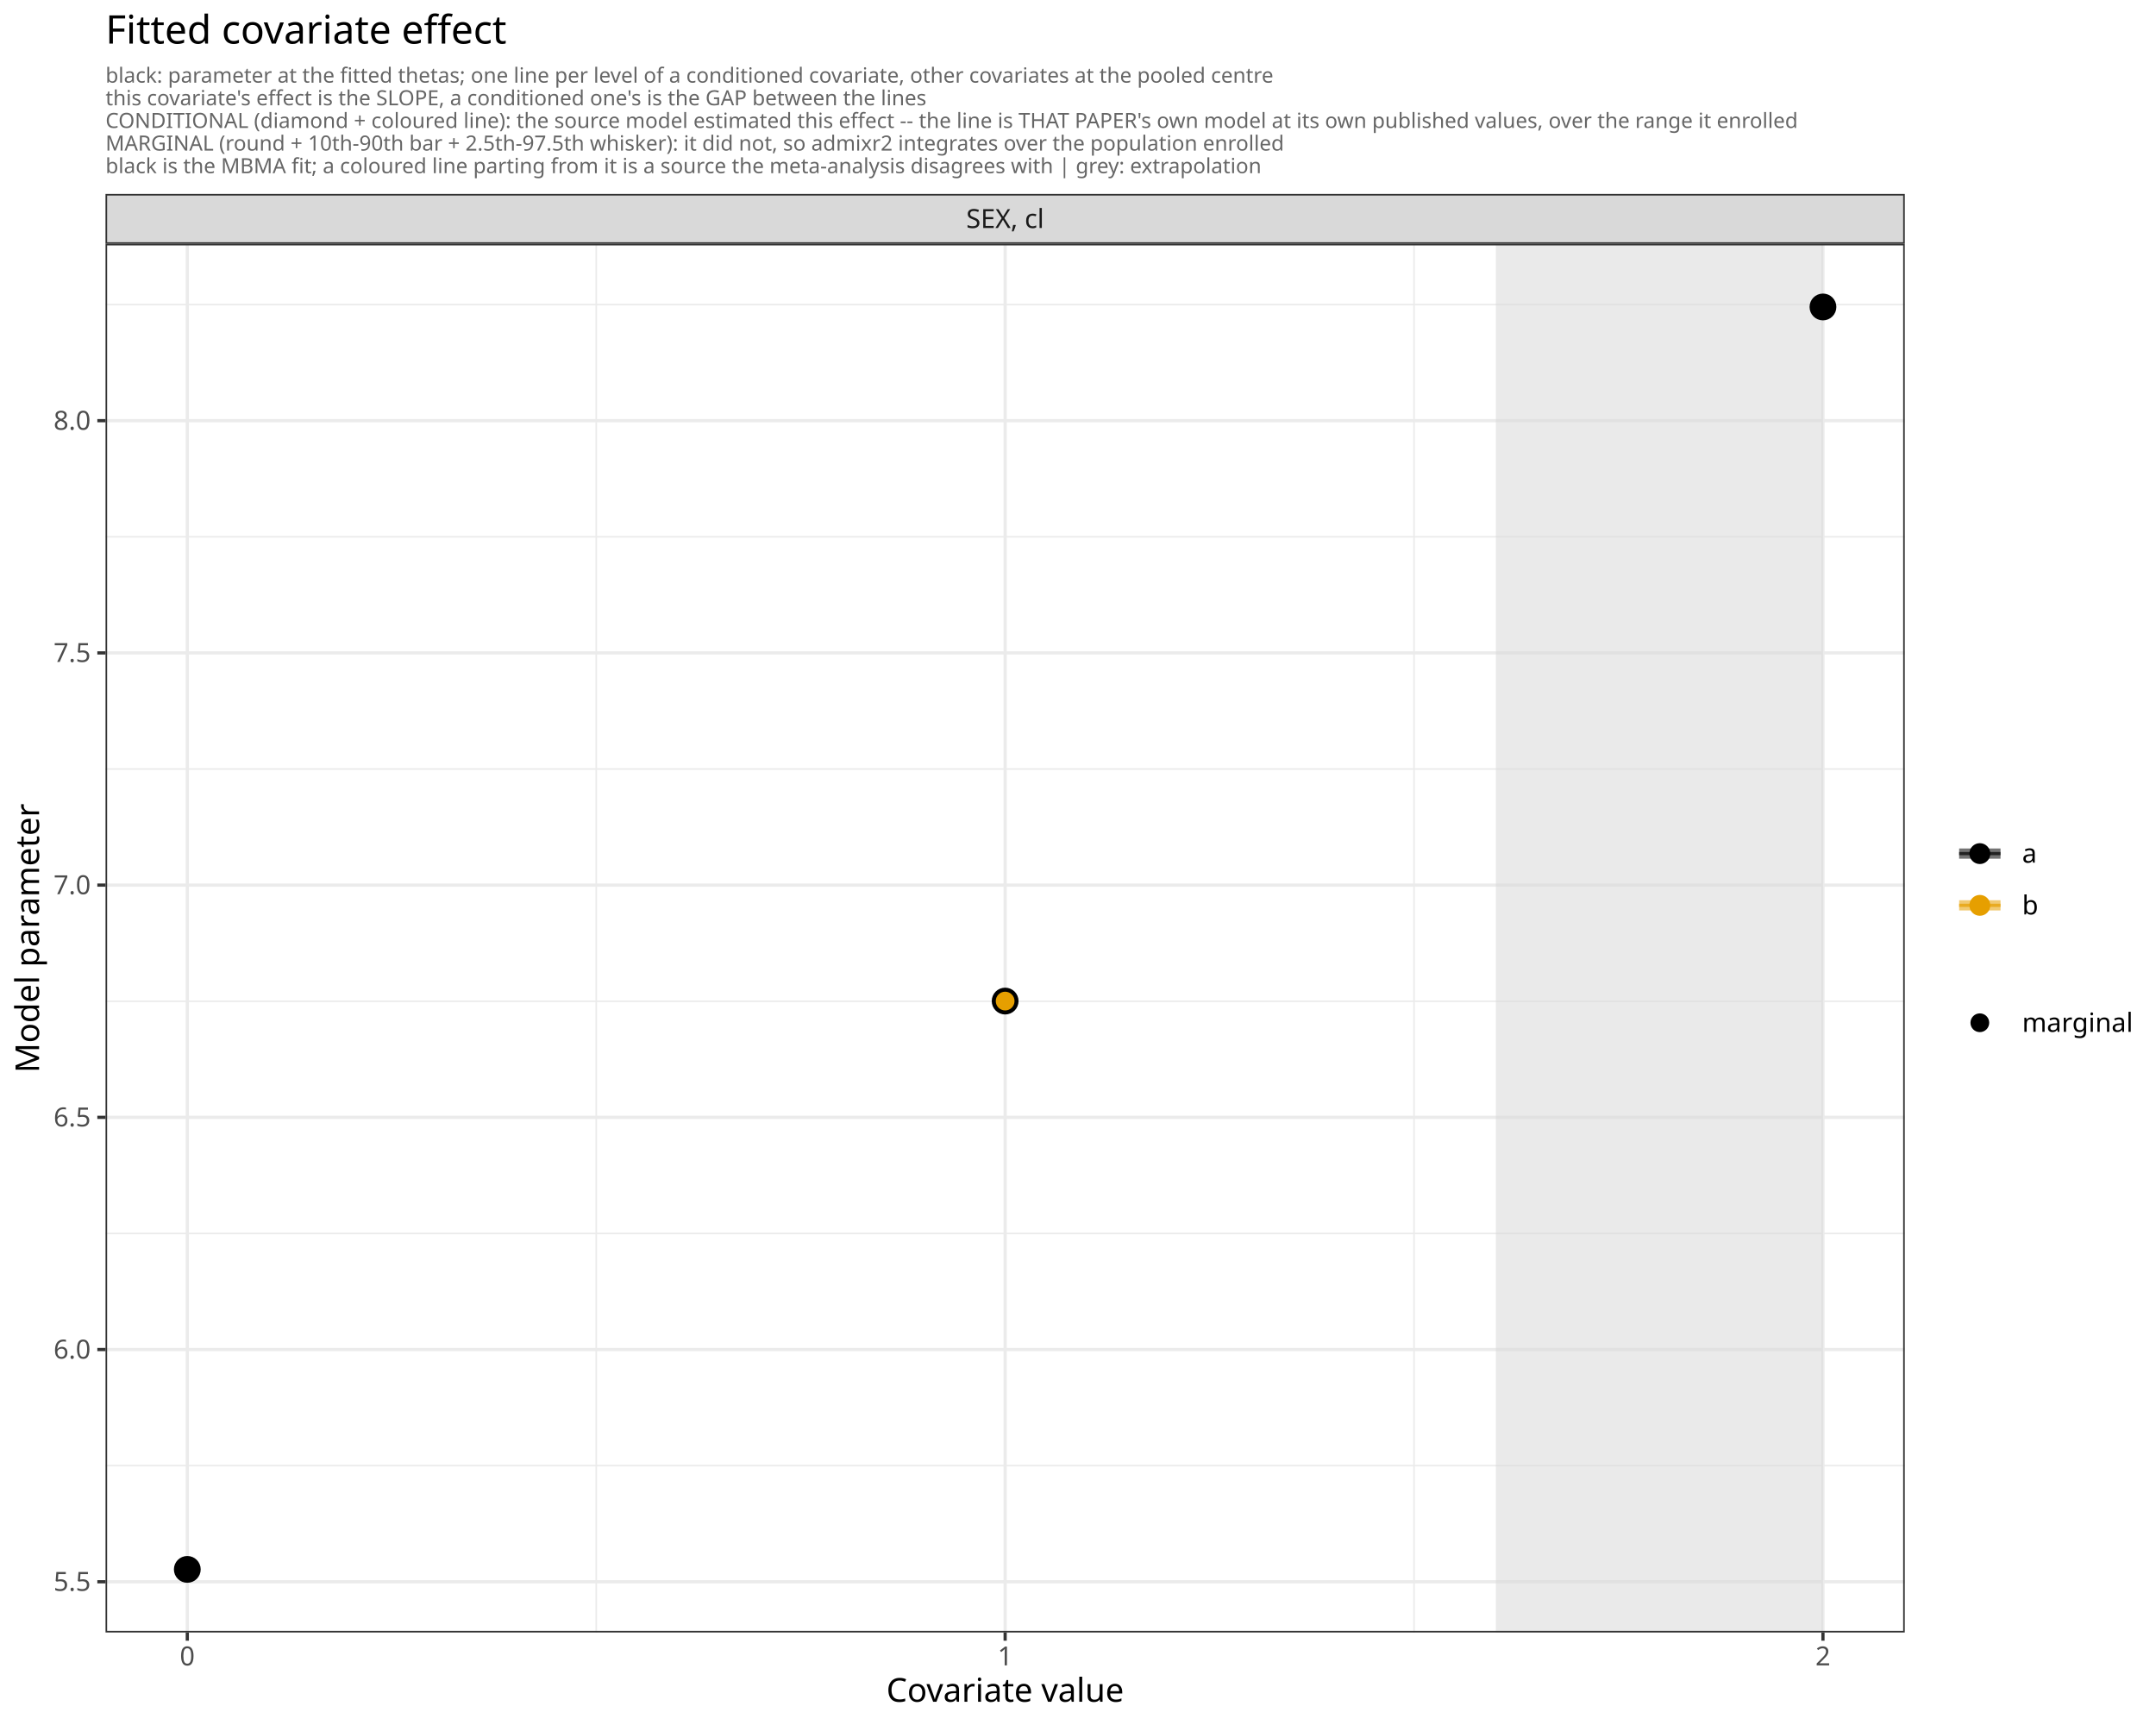
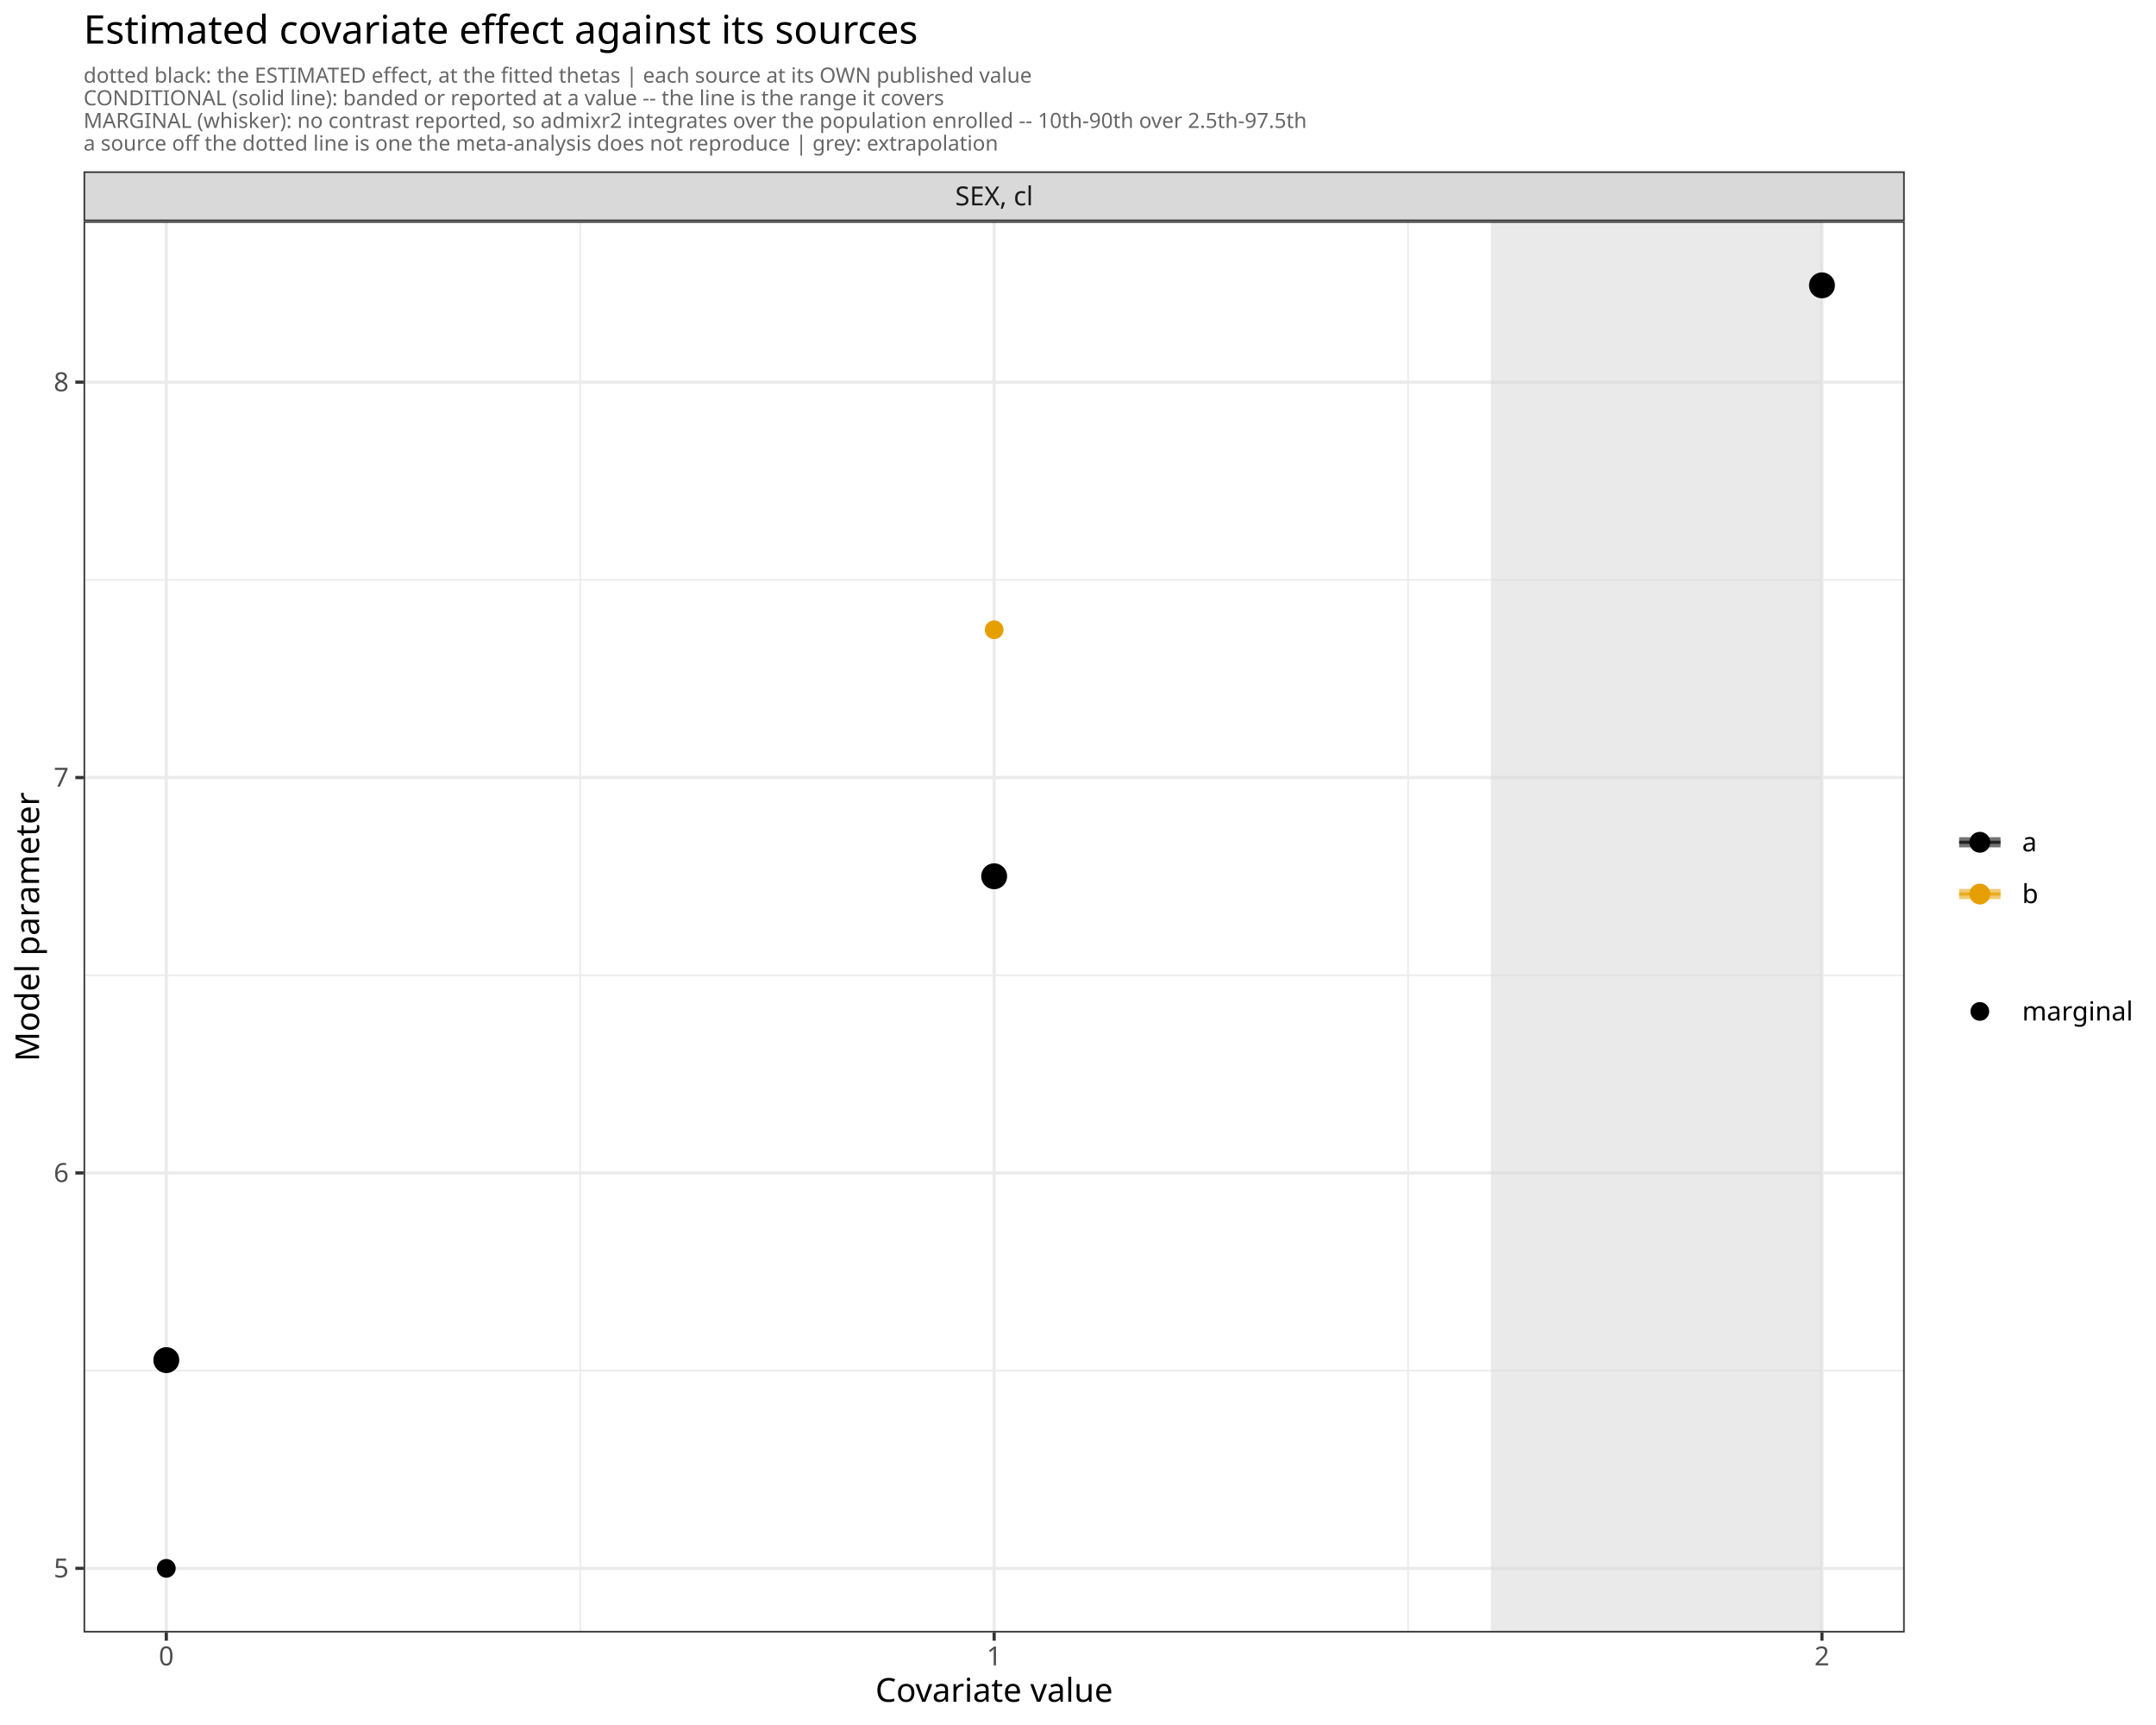
<svg xmlns="http://www.w3.org/2000/svg" class="svglite" data-engine-version="2.0" width="720.00pt" height="576.00pt" viewBox="0 0 720.00 576.00">
  <defs>
    <style type="text/css">
    .svglite line, .svglite polyline, .svglite polygon, .svglite path, .svglite rect, .svglite circle {
      fill: none;
      stroke: #000000;
      stroke-linecap: round;
      stroke-linejoin: round;
      stroke-miterlimit: 10.00;
    }
  </style>
  </defs>
  <rect width="100%" height="100%" style="stroke: none; fill: #FFFFFF;" />
  <defs>
    <clipPath id="cpMC4wMHw3MjAuMDB8MC4wMHw1NzYuMDA=">
      <rect x="0.00" y="0.00" width="720.00" height="576.00" />
    </clipPath>
  </defs>
  <g clip-path="url(#cpMC4wMHw3MjAuMDB8MC4wMHw1NzYuMDA=)">
-     <rect x="0.00" y="0.00" width="720.00" height="576.00" style="stroke-width: 1.07; stroke: #FFFFFF; fill: #FFFFFF;" />
+     <rect x="-0" y="0.00" width="720.00" height="576.00" style="stroke-width: 1.07; stroke: #FFFFFF; fill: #FFFFFF;" />
  </g>
  <defs>
-     <clipPath id="cpMzUuMjR8NjM2LjA5fDgxLjQyfDU0NS4xMQ==">
-       <rect x="35.24" y="81.42" width="600.86" height="463.69" />
+     <clipPath id="cpMjcuOTB8NjM2LjA5fDczLjg2fDU0NS4xMQ==">
+       <rect x="27.90" y="73.86" width="608.19" height="471.25" />
    </clipPath>
  </defs>
-   <g clip-path="url(#cpMzUuMjR8NjM2LjA5fDgxLjQyfDU0NS4xMQ==)">
-     <rect x="35.24" y="81.42" width="600.86" height="463.69" style="stroke-width: 1.07; stroke: none; fill: #FFFFFF;" />
-     <polyline points="35.24,489.40 636.09,489.40 " style="stroke-width: 0.53; stroke: #EBEBEB; stroke-linecap: butt;" />
-     <polyline points="35.24,411.86 636.09,411.86 " style="stroke-width: 0.53; stroke: #EBEBEB; stroke-linecap: butt;" />
-     <polyline points="35.24,334.32 636.09,334.32 " style="stroke-width: 0.53; stroke: #EBEBEB; stroke-linecap: butt;" />
-     <polyline points="35.24,256.78 636.09,256.78 " style="stroke-width: 0.53; stroke: #EBEBEB; stroke-linecap: butt;" />
-     <polyline points="35.24,179.24 636.09,179.24 " style="stroke-width: 0.53; stroke: #EBEBEB; stroke-linecap: butt;" />
-     <polyline points="35.24,101.70 636.09,101.70 " style="stroke-width: 0.53; stroke: #EBEBEB; stroke-linecap: butt;" />
-     <polyline points="199.11,545.11 199.11,81.42 " style="stroke-width: 0.53; stroke: #EBEBEB; stroke-linecap: butt;" />
-     <polyline points="472.22,545.11 472.22,81.42 " style="stroke-width: 0.53; stroke: #EBEBEB; stroke-linecap: butt;" />
-     <polyline points="35.24,528.17 636.09,528.17 " style="stroke-width: 1.07; stroke: #EBEBEB; stroke-linecap: butt;" />
-     <polyline points="35.24,450.63 636.09,450.63 " style="stroke-width: 1.07; stroke: #EBEBEB; stroke-linecap: butt;" />
-     <polyline points="35.24,373.09 636.09,373.09 " style="stroke-width: 1.07; stroke: #EBEBEB; stroke-linecap: butt;" />
-     <polyline points="35.24,295.55 636.09,295.55 " style="stroke-width: 1.07; stroke: #EBEBEB; stroke-linecap: butt;" />
-     <polyline points="35.24,218.01 636.09,218.01 " style="stroke-width: 1.07; stroke: #EBEBEB; stroke-linecap: butt;" />
-     <polyline points="35.24,140.47 636.09,140.47 " style="stroke-width: 1.07; stroke: #EBEBEB; stroke-linecap: butt;" />
-     <polyline points="62.55,545.11 62.55,81.42 " style="stroke-width: 1.07; stroke: #EBEBEB; stroke-linecap: butt;" />
-     <polyline points="335.67,545.11 335.67,81.42 " style="stroke-width: 1.07; stroke: #EBEBEB; stroke-linecap: butt;" />
-     <polyline points="608.78,545.11 608.78,81.42 " style="stroke-width: 1.07; stroke: #EBEBEB; stroke-linecap: butt;" />
-     <rect x="499.54" y="81.42" width="109.25" height="463.69" style="stroke-width: 1.07; stroke: none; stroke-linecap: butt; stroke-linejoin: miter; fill: #D9D9D9; fill-opacity: 0.55;" />
-     <circle cx="62.55" cy="524.04" r="4.05" style="stroke-width: 0.85; fill: #000000;" />
-     <circle cx="335.67" cy="334.27" r="4.05" style="stroke-width: 0.85; fill: #000000;" />
-     <circle cx="608.78" cy="102.50" r="4.05" style="stroke-width: 0.85; fill: #000000;" />
-     <line x1="62.55" y1="524.04" x2="62.55" y2="524.04" style="stroke-width: 1.07; stroke: #000000; stroke-opacity: 0.70; stroke-linecap: butt;" />
-     <line x1="335.67" y1="334.27" x2="335.67" y2="334.27" style="stroke-width: 1.07; stroke: #E69F00; stroke-opacity: 0.70; stroke-linecap: butt;" />
-     <line x1="62.55" y1="524.04" x2="62.55" y2="524.04" style="stroke-width: 3.41; stroke: #000000; stroke-opacity: 0.55; stroke-linecap: butt;" />
-     <line x1="335.67" y1="334.27" x2="335.67" y2="334.27" style="stroke-width: 3.41; stroke: #E69F00; stroke-opacity: 0.55; stroke-linecap: butt;" />
-     <circle cx="62.55" cy="524.04" r="3.13" style="stroke-width: 0.71; stroke: none; fill: #000000;" />
-     <circle cx="335.67" cy="334.27" r="3.13" style="stroke-width: 0.71; stroke: none; fill: #E69F00;" />
-     <rect x="35.24" y="81.42" width="600.86" height="463.69" style="stroke-width: 1.07; stroke: #333333;" />
+   <g clip-path="url(#cpMjcuOTB8NjM2LjA5fDczLjg2fDU0NS4xMQ==)">
+     <rect x="27.90" y="73.86" width="608.19" height="471.25" style="stroke-width: 1.07; stroke: none; fill: #FFFFFF;" />
+     <polyline points="27.90,457.68 636.09,457.68 " style="stroke-width: 0.53; stroke: #EBEBEB; stroke-linecap: butt;" />
+     <polyline points="27.90,325.65 636.09,325.65 " style="stroke-width: 0.53; stroke: #EBEBEB; stroke-linecap: butt;" />
+     <polyline points="27.90,193.62 636.09,193.62 " style="stroke-width: 0.53; stroke: #EBEBEB; stroke-linecap: butt;" />
+     <polyline points="193.77,545.11 193.77,73.86 " style="stroke-width: 0.53; stroke: #EBEBEB; stroke-linecap: butt;" />
+     <polyline points="470.22,545.11 470.22,73.86 " style="stroke-width: 0.53; stroke: #EBEBEB; stroke-linecap: butt;" />
+     <polyline points="27.90,523.69 636.09,523.69 " style="stroke-width: 1.07; stroke: #EBEBEB; stroke-linecap: butt;" />
+     <polyline points="27.90,391.66 636.09,391.66 " style="stroke-width: 1.07; stroke: #EBEBEB; stroke-linecap: butt;" />
+     <polyline points="27.90,259.64 636.09,259.64 " style="stroke-width: 1.07; stroke: #EBEBEB; stroke-linecap: butt;" />
+     <polyline points="27.90,127.61 636.09,127.61 " style="stroke-width: 1.07; stroke: #EBEBEB; stroke-linecap: butt;" />
+     <polyline points="55.54,545.11 55.54,73.86 " style="stroke-width: 1.07; stroke: #EBEBEB; stroke-linecap: butt;" />
+     <polyline points="332.00,545.11 332.00,73.86 " style="stroke-width: 1.07; stroke: #EBEBEB; stroke-linecap: butt;" />
+     <polyline points="608.45,545.11 608.45,73.86 " style="stroke-width: 1.07; stroke: #EBEBEB; stroke-linecap: butt;" />
+     <rect x="497.87" y="73.86" width="110.58" height="471.25" style="stroke-width: 1.07; stroke: none; stroke-linecap: butt; stroke-linejoin: miter; fill: #D9D9D9; fill-opacity: 0.55;" />
+     <circle cx="55.54" cy="454.16" r="3.98" style="stroke-width: 0.71; fill: #000000;" />
+     <circle cx="332.00" cy="292.60" r="3.98" style="stroke-width: 0.71; fill: #000000;" />
+     <circle cx="608.45" cy="95.28" r="3.98" style="stroke-width: 0.71; fill: #000000;" />
+     <line x1="55.54" y1="523.69" x2="55.54" y2="523.69" style="stroke-width: 1.07; stroke: #000000; stroke-opacity: 0.70; stroke-linecap: butt;" />
+     <line x1="332.00" y1="210.29" x2="332.00" y2="210.29" style="stroke-width: 1.07; stroke: #E69F00; stroke-opacity: 0.70; stroke-linecap: butt;" />
+     <line x1="55.54" y1="523.69" x2="55.54" y2="523.69" style="stroke-width: 3.41; stroke: #000000; stroke-opacity: 0.55; stroke-linecap: butt;" />
+     <line x1="332.00" y1="210.29" x2="332.00" y2="210.29" style="stroke-width: 3.41; stroke: #E69F00; stroke-opacity: 0.55; stroke-linecap: butt;" />
+     <circle cx="55.54" cy="523.69" r="3.13" style="stroke-width: 0.71; stroke: none; fill: #000000;" />
+     <circle cx="332.00" cy="210.29" r="3.13" style="stroke-width: 0.71; stroke: none; fill: #E69F00;" />
+     <rect x="27.90" y="73.86" width="608.19" height="471.25" style="stroke-width: 1.07; stroke: #333333;" />
  </g>
  <g clip-path="url(#cpMC4wMHw3MjAuMDB8MC4wMHw1NzYuMDA=)">
</g>
  <defs>
-     <clipPath id="cpMzUuMjR8NjM2LjA5fDY0Ljc3fDgxLjQy">
-       <rect x="35.24" y="64.77" width="600.86" height="16.65" />
+     <clipPath id="cpMjcuOTB8NjM2LjA5fDU3LjIxfDczLjg2">
+       <rect x="27.90" y="57.21" width="608.19" height="16.65" />
    </clipPath>
  </defs>
-   <g clip-path="url(#cpMzUuMjR8NjM2LjA5fDY0Ljc3fDgxLjQy)">
-     <rect x="35.24" y="64.77" width="600.86" height="16.65" style="stroke-width: 1.07; stroke: #333333; fill: #D9D9D9;" />
-     <text x="335.67" y="76.13" text-anchor="middle" style="font-size: 8.80px; fill: #1A1A1A; font-family: sans;" textLength="28.86px" lengthAdjust="spacingAndGlyphs">SEX, cl</text>
+   <g clip-path="url(#cpMjcuOTB8NjM2LjA5fDU3LjIxfDczLjg2)">
+     <rect x="27.90" y="57.21" width="608.19" height="16.65" style="stroke-width: 1.07; stroke: #333333; fill: #D9D9D9;" />
+     <text x="332.00" y="68.57" text-anchor="middle" style="font-size: 8.80px; fill: #1A1A1A; font-family: sans;" textLength="28.86px" lengthAdjust="spacingAndGlyphs">SEX, cl</text>
  </g>
  <g clip-path="url(#cpMC4wMHw3MjAuMDB8MC4wMHw1NzYuMDA=)">
-     <polyline points="62.55,547.85 62.55,545.11 " style="stroke-width: 1.07; stroke: #333333; stroke-linecap: butt;" />
-     <polyline points="335.67,547.85 335.67,545.11 " style="stroke-width: 1.07; stroke: #333333; stroke-linecap: butt;" />
-     <polyline points="608.78,547.85 608.78,545.11 " style="stroke-width: 1.07; stroke: #333333; stroke-linecap: butt;" />
-     <text x="62.55" y="556.10" text-anchor="middle" style="font-size: 8.80px; fill: #4D4D4D; font-family: sans;" textLength="4.89px" lengthAdjust="spacingAndGlyphs">0</text>
-     <text x="335.67" y="556.10" text-anchor="middle" style="font-size: 8.80px; fill: #4D4D4D; font-family: sans;" textLength="4.89px" lengthAdjust="spacingAndGlyphs">1</text>
-     <text x="608.78" y="556.10" text-anchor="middle" style="font-size: 8.80px; fill: #4D4D4D; font-family: sans;" textLength="4.89px" lengthAdjust="spacingAndGlyphs">2</text>
-     <text x="30.31" y="531.20" text-anchor="end" style="font-size: 8.80px; fill: #4D4D4D; font-family: sans;" textLength="12.23px" lengthAdjust="spacingAndGlyphs">5.5</text>
-     <text x="30.31" y="453.66" text-anchor="end" style="font-size: 8.80px; fill: #4D4D4D; font-family: sans;" textLength="12.23px" lengthAdjust="spacingAndGlyphs">6.0</text>
-     <text x="30.31" y="376.12" text-anchor="end" style="font-size: 8.80px; fill: #4D4D4D; font-family: sans;" textLength="12.23px" lengthAdjust="spacingAndGlyphs">6.5</text>
-     <text x="30.31" y="298.58" text-anchor="end" style="font-size: 8.80px; fill: #4D4D4D; font-family: sans;" textLength="12.23px" lengthAdjust="spacingAndGlyphs">7.0</text>
-     <text x="30.31" y="221.04" text-anchor="end" style="font-size: 8.80px; fill: #4D4D4D; font-family: sans;" textLength="12.23px" lengthAdjust="spacingAndGlyphs">7.5</text>
-     <text x="30.31" y="143.50" text-anchor="end" style="font-size: 8.80px; fill: #4D4D4D; font-family: sans;" textLength="12.23px" lengthAdjust="spacingAndGlyphs">8.0</text>
-     <polyline points="32.50,528.17 35.24,528.17 " style="stroke-width: 1.07; stroke: #333333; stroke-linecap: butt;" />
-     <polyline points="32.50,450.63 35.24,450.63 " style="stroke-width: 1.07; stroke: #333333; stroke-linecap: butt;" />
-     <polyline points="32.50,373.09 35.24,373.09 " style="stroke-width: 1.07; stroke: #333333; stroke-linecap: butt;" />
-     <polyline points="32.50,295.55 35.24,295.55 " style="stroke-width: 1.07; stroke: #333333; stroke-linecap: butt;" />
-     <polyline points="32.50,218.01 35.24,218.01 " style="stroke-width: 1.07; stroke: #333333; stroke-linecap: butt;" />
-     <polyline points="32.50,140.47 35.24,140.47 " style="stroke-width: 1.07; stroke: #333333; stroke-linecap: butt;" />
-     <text x="335.67" y="568.24" text-anchor="middle" style="font-size: 11.00px; font-family: sans;" textLength="76.44px" lengthAdjust="spacingAndGlyphs">Covariate value</text>
-     <text transform="translate(13.05,313.27) rotate(-90)" text-anchor="middle" style="font-size: 11.00px; font-family: sans;" textLength="83.16px" lengthAdjust="spacingAndGlyphs">Model parameter</text>
-     <rect x="647.05" y="270.91" width="38.61" height="45.52" style="stroke-width: 1.07; stroke: none; fill: #FFFFFF;" />
-     <rect x="652.53" y="276.39" width="17.28" height="17.28" style="stroke-width: 1.07; stroke: none; fill: #FFFFFF;" />
-     <line x1="654.26" y1="285.03" x2="668.08" y2="285.03" style="stroke-width: 1.07; stroke: #000000; stroke-opacity: 0.70; stroke-linecap: butt;" />
-     <line x1="654.26" y1="285.03" x2="668.08" y2="285.03" style="stroke-width: 3.41; stroke: #000000; stroke-opacity: 0.55; stroke-linecap: butt;" />
-     <circle cx="661.17" cy="285.03" r="3.13" style="stroke-width: 0.71; fill: #000000;" />
-     <rect x="652.53" y="293.67" width="17.28" height="17.28" style="stroke-width: 1.07; stroke: none; fill: #FFFFFF;" />
-     <line x1="654.26" y1="302.31" x2="668.08" y2="302.31" style="stroke-width: 1.07; stroke: #E69F00; stroke-opacity: 0.70; stroke-linecap: butt;" />
-     <line x1="654.26" y1="302.31" x2="668.08" y2="302.31" style="stroke-width: 3.41; stroke: #E69F00; stroke-opacity: 0.55; stroke-linecap: butt;" />
-     <circle cx="661.17" cy="302.31" r="3.13" style="stroke-width: 0.71; stroke: #E69F00; fill: #E69F00;" />
-     <text x="675.29" y="288.06" style="font-size: 8.80px; font-family: sans;" textLength="4.89px" lengthAdjust="spacingAndGlyphs">a</text>
-     <text x="675.29" y="305.34" style="font-size: 8.80px; font-family: sans;" textLength="4.89px" lengthAdjust="spacingAndGlyphs">b</text>
-     <rect x="647.05" y="327.39" width="67.47" height="28.24" style="stroke-width: 1.07; stroke: none; fill: #FFFFFF;" />
-     <rect x="652.53" y="332.87" width="17.28" height="17.28" style="stroke-width: 1.07; stroke: none; fill: #FFFFFF;" />
-     <circle cx="661.17" cy="341.51" r="3.13" style="stroke-width: 0.71; stroke: none; fill: #000000;" />
-     <text x="675.29" y="344.54" style="font-size: 8.80px; font-family: sans;" textLength="33.75px" lengthAdjust="spacingAndGlyphs">marginal</text>
-     <text x="35.24" y="27.60" style="font-size: 7.00px; fill: #666666; font-family: sans;" textLength="365.81px" lengthAdjust="spacingAndGlyphs">black: parameter at the fitted thetas; one line per level of a conditioned covariate, other covariates at the pooled centre</text>
-     <text x="35.24" y="35.16" style="font-size: 7.00px; fill: #666666; font-family: sans;" textLength="264.97px" lengthAdjust="spacingAndGlyphs">this covariate's effect is the SLOPE, a conditioned one's is the GAP between the lines</text>
-     <text x="35.24" y="42.72" style="font-size: 7.00px; fill: #666666; font-family: sans;" textLength="542.40px" lengthAdjust="spacingAndGlyphs">CONDITIONAL (diamond + coloured line): the source model estimated this effect -- the line is THAT PAPER's own model at its own published values, over the range it enrolled</text>
-     <text x="35.24" y="50.28" style="font-size: 7.00px; fill: #666666; font-family: sans;" textLength="371.24px" lengthAdjust="spacingAndGlyphs">MARGINAL (round + 10th-90th bar + 2.5th-97.5th whisker): it did not, so admixr2 integrates over the population enrolled</text>
-     <text x="35.24" y="57.84" style="font-size: 7.00px; fill: #666666; font-family: sans;" textLength="366.03px" lengthAdjust="spacingAndGlyphs">black is the MBMA fit; a coloured line parting from it is a source the meta-analysis disagrees with  |  grey: extrapolation</text>
-     <text x="35.24" y="14.56" style="font-size: 13.20px; font-family: sans;" textLength="126.21px" lengthAdjust="spacingAndGlyphs">Fitted covariate effect</text>
+     <polyline points="55.54,547.85 55.54,545.11 " style="stroke-width: 1.07; stroke: #333333; stroke-linecap: butt;" />
+     <polyline points="332.00,547.85 332.00,545.11 " style="stroke-width: 1.07; stroke: #333333; stroke-linecap: butt;" />
+     <polyline points="608.45,547.85 608.45,545.11 " style="stroke-width: 1.07; stroke: #333333; stroke-linecap: butt;" />
+     <text x="55.54" y="556.10" text-anchor="middle" style="font-size: 8.80px; fill: #4D4D4D; font-family: sans;" textLength="4.89px" lengthAdjust="spacingAndGlyphs">0</text>
+     <text x="332.00" y="556.10" text-anchor="middle" style="font-size: 8.80px; fill: #4D4D4D; font-family: sans;" textLength="4.89px" lengthAdjust="spacingAndGlyphs">1</text>
+     <text x="608.45" y="556.10" text-anchor="middle" style="font-size: 8.80px; fill: #4D4D4D; font-family: sans;" textLength="4.89px" lengthAdjust="spacingAndGlyphs">2</text>
+     <text x="22.97" y="526.72" text-anchor="end" style="font-size: 8.80px; fill: #4D4D4D; font-family: sans;" textLength="4.89px" lengthAdjust="spacingAndGlyphs">5</text>
+     <text x="22.97" y="394.69" text-anchor="end" style="font-size: 8.80px; fill: #4D4D4D; font-family: sans;" textLength="4.89px" lengthAdjust="spacingAndGlyphs">6</text>
+     <text x="22.97" y="262.66" text-anchor="end" style="font-size: 8.80px; fill: #4D4D4D; font-family: sans;" textLength="4.89px" lengthAdjust="spacingAndGlyphs">7</text>
+     <text x="22.97" y="130.64" text-anchor="end" style="font-size: 8.80px; fill: #4D4D4D; font-family: sans;" textLength="4.89px" lengthAdjust="spacingAndGlyphs">8</text>
+     <polyline points="25.16,523.69 27.90,523.69 " style="stroke-width: 1.07; stroke: #333333; stroke-linecap: butt;" />
+     <polyline points="25.16,391.66 27.90,391.66 " style="stroke-width: 1.07; stroke: #333333; stroke-linecap: butt;" />
+     <polyline points="25.16,259.64 27.90,259.64 " style="stroke-width: 1.07; stroke: #333333; stroke-linecap: butt;" />
+     <polyline points="25.16,127.61 27.90,127.61 " style="stroke-width: 1.07; stroke: #333333; stroke-linecap: butt;" />
+     <text x="332.00" y="568.24" text-anchor="middle" style="font-size: 11.00px; font-family: sans;" textLength="76.44px" lengthAdjust="spacingAndGlyphs">Covariate value</text>
+     <text transform="translate(13.05,309.49) rotate(-90)" text-anchor="middle" style="font-size: 11.00px; font-family: sans;" textLength="83.16px" lengthAdjust="spacingAndGlyphs">Model parameter</text>
+     <rect x="647.05" y="267.13" width="38.61" height="45.52" style="stroke-width: 1.07; stroke: none; fill: #FFFFFF;" />
+     <rect x="652.53" y="272.61" width="17.28" height="17.28" style="stroke-width: 1.07; stroke: none; fill: #FFFFFF;" />
+     <line x1="654.26" y1="281.25" x2="668.08" y2="281.25" style="stroke-width: 1.07; stroke: #000000; stroke-opacity: 0.70; stroke-linecap: butt;" />
+     <line x1="654.26" y1="281.25" x2="668.08" y2="281.25" style="stroke-width: 3.41; stroke: #000000; stroke-opacity: 0.55; stroke-linecap: butt;" />
+     <circle cx="661.17" cy="281.25" r="3.13" style="stroke-width: 0.71; fill: #000000;" />
+     <rect x="652.53" y="289.89" width="17.28" height="17.28" style="stroke-width: 1.07; stroke: none; fill: #FFFFFF;" />
+     <line x1="654.26" y1="298.53" x2="668.08" y2="298.53" style="stroke-width: 1.07; stroke: #E69F00; stroke-opacity: 0.70; stroke-linecap: butt;" />
+     <line x1="654.26" y1="298.53" x2="668.08" y2="298.53" style="stroke-width: 3.41; stroke: #E69F00; stroke-opacity: 0.55; stroke-linecap: butt;" />
+     <circle cx="661.17" cy="298.53" r="3.13" style="stroke-width: 0.71; stroke: #E69F00; fill: #E69F00;" />
+     <text x="675.29" y="284.28" style="font-size: 8.80px; font-family: sans;" textLength="4.89px" lengthAdjust="spacingAndGlyphs">a</text>
+     <text x="675.29" y="301.56" style="font-size: 8.80px; font-family: sans;" textLength="4.89px" lengthAdjust="spacingAndGlyphs">b</text>
+     <rect x="647.05" y="323.61" width="67.47" height="28.24" style="stroke-width: 1.07; stroke: none; fill: #FFFFFF;" />
+     <rect x="652.53" y="329.09" width="17.28" height="17.28" style="stroke-width: 1.07; stroke: none; fill: #FFFFFF;" />
+     <circle cx="661.17" cy="337.73" r="3.13" style="stroke-width: 0.71; stroke: none; fill: #000000;" />
+     <text x="675.29" y="340.76" style="font-size: 8.80px; font-family: sans;" textLength="33.75px" lengthAdjust="spacingAndGlyphs">marginal</text>
+     <text x="27.90" y="27.60" style="font-size: 7.00px; fill: #666666; font-family: sans;" textLength="308.06px" lengthAdjust="spacingAndGlyphs">dotted black: the ESTIMATED effect, at the fitted thetas  |  each source at its OWN published value </text>
+     <text x="27.90" y="35.16" style="font-size: 7.00px; fill: #666666; font-family: sans;" textLength="277.04px" lengthAdjust="spacingAndGlyphs">CONDITIONAL (solid line): banded or reported at a value -- the line is the range it covers </text>
+     <text x="27.90" y="42.72" style="font-size: 7.00px; fill: #666666; font-family: sans;" textLength="387.57px" lengthAdjust="spacingAndGlyphs">MARGINAL (whisker): no contrast reported, so admixr2 integrates over the population enrolled -- 10th-90th over 2.5th-97.5th </text>
+     <text x="27.90" y="50.28" style="font-size: 7.00px; fill: #666666; font-family: sans;" textLength="289.41px" lengthAdjust="spacingAndGlyphs">a source off the dotted line is one the meta-analysis does not reproduce  |  grey: extrapolation</text>
+     <text x="27.90" y="14.56" style="font-size: 13.20px; font-family: sans;" textLength="264.91px" lengthAdjust="spacingAndGlyphs">Estimated covariate effect against its sources</text>
  </g>
</svg>
